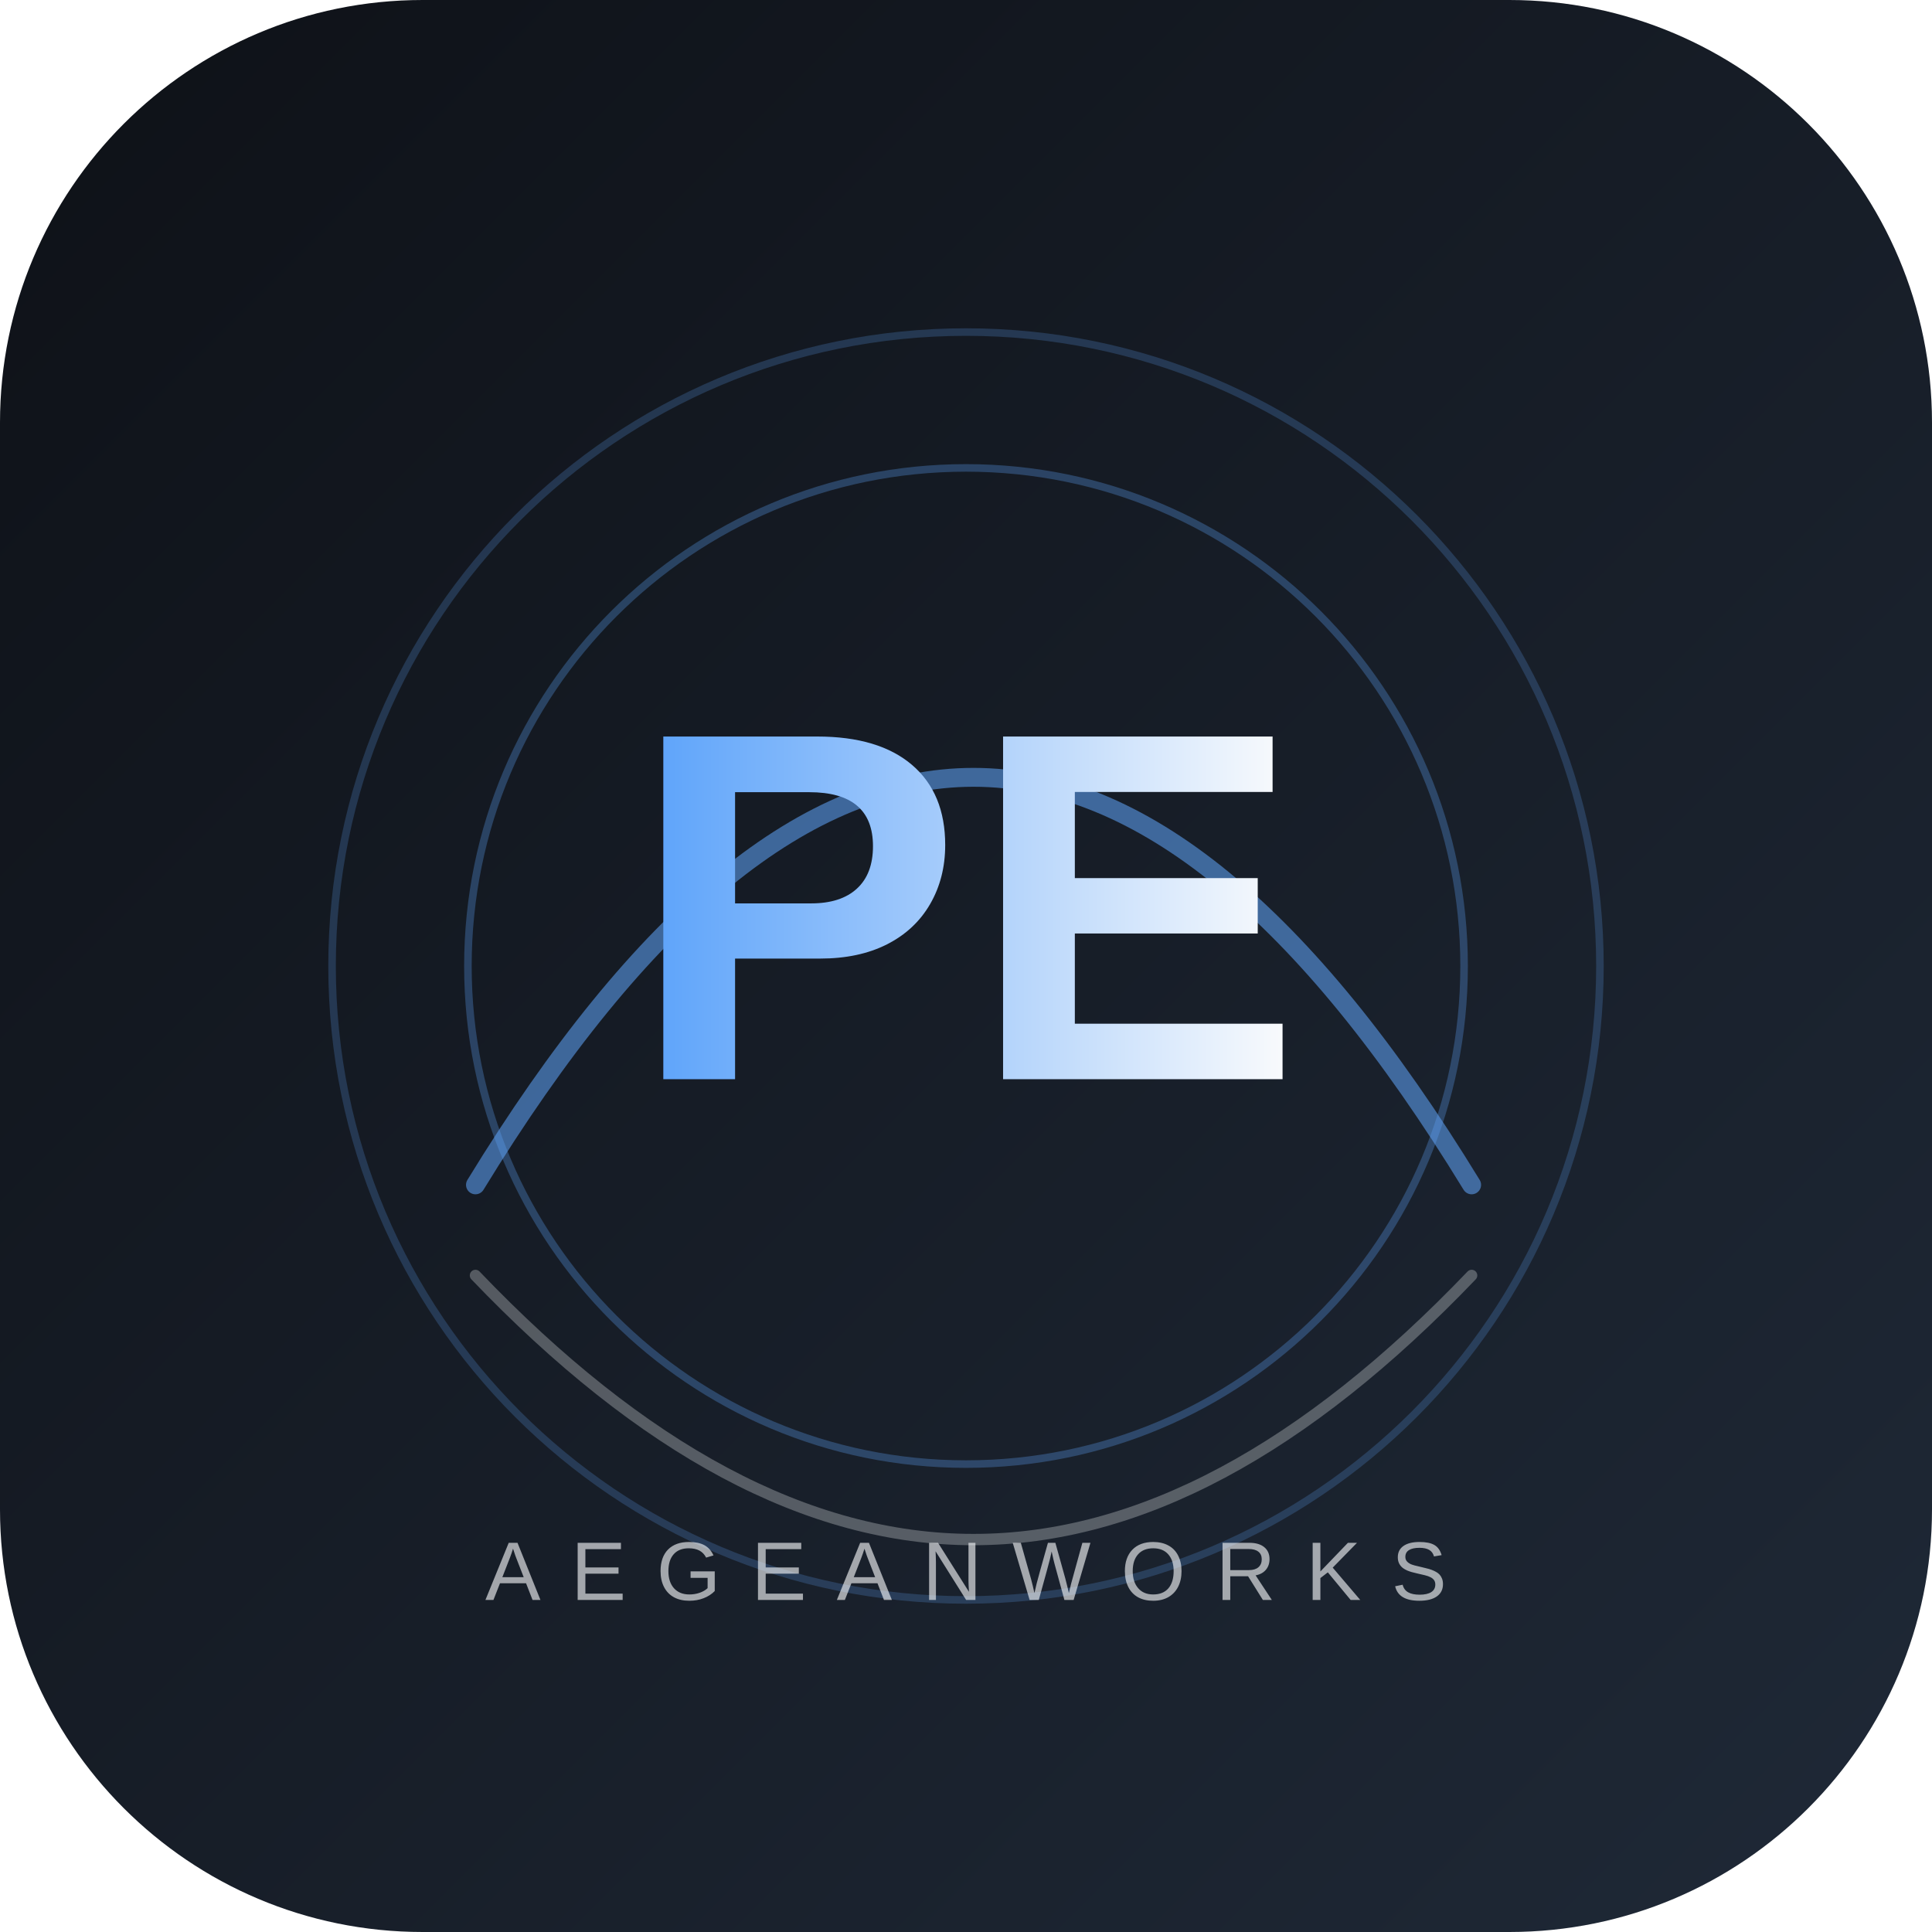
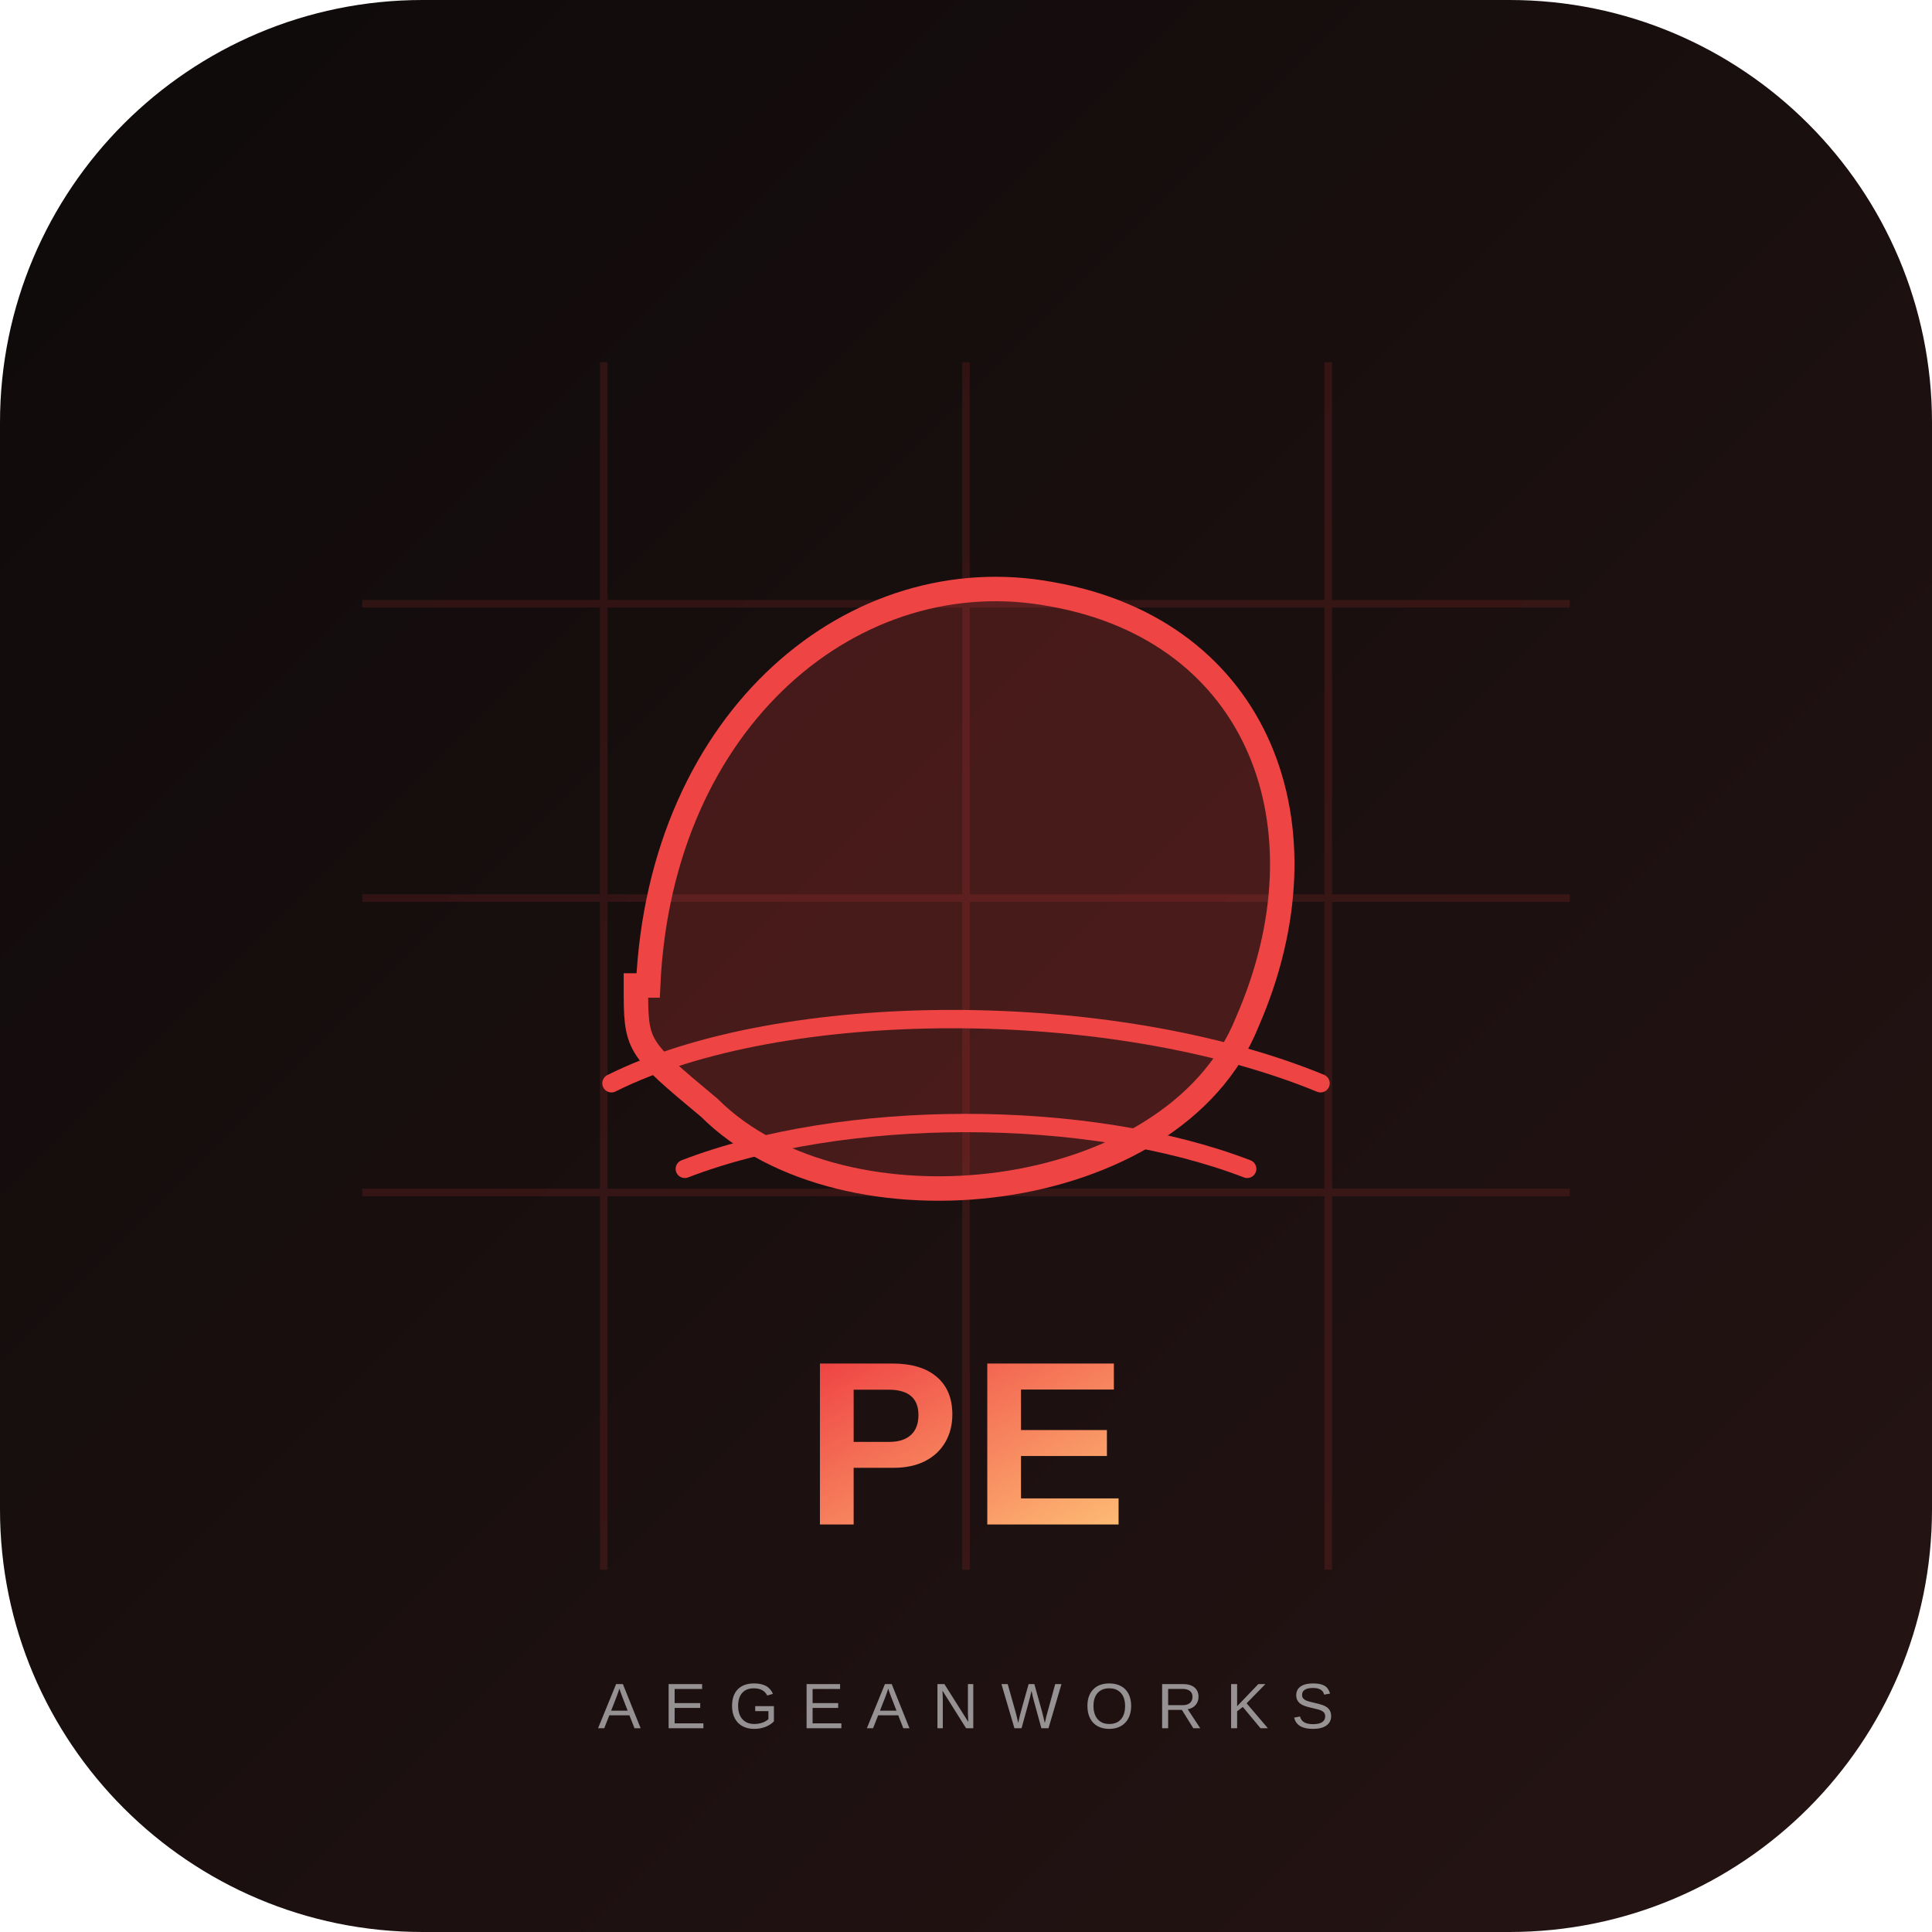
- <svg xmlns="http://www.w3.org/2000/svg" width="512" height="512" viewBox="0 0 512 512" role="img" aria-labelledby="title desc">
+ <svg xmlns="http://www.w3.org/2000/svg" width="512" height="512" viewBox="0 0 512 512" role="img" aria-labelledby="title desc" data-motif="stone" data-layout="terminal">
  <defs>
    <linearGradient id="bg" x1="0" y1="0" x2="1" y2="1">
-       <stop offset="0" stop-color="#0e1117" />
-       <stop offset="1" stop-color="#1f2937" />
+       <stop offset="0" stop-color="#0e0a0a" />
+       <stop offset="1" stop-color="#261414" />
    </linearGradient>
-     <linearGradient id="ac" x1="0" y1="0" x2="1" y2="0">
-       <stop offset="0" stop-color="#60a5fa" />
-       <stop offset="1" stop-color="#f8fafc" />
+     <linearGradient id="mark" x1="0" y1="0" x2="1" y2="1">
+       <stop offset="0" stop-color="#ef4444" />
+       <stop offset="1" stop-color="#fdba74" />
    </linearGradient>
  </defs>
  <rect width="512" height="512" rx="112" fill="url(#bg)" />
-   <circle cx="256" cy="256" r="168" fill="none" stroke="#60a5fa" stroke-opacity="0.22" stroke-width="2" />
-   <circle cx="256" cy="256" r="132" fill="none" stroke="#60a5fa" stroke-opacity="0.30" stroke-width="2" />
-   <path d="M126 314c44-72 88-108 132-108s88 36 132 108" fill="none" stroke="#60a5fa" stroke-opacity="0.55" stroke-width="5" stroke-linecap="round" />
-   <path d="M126 338c44 46 88 70 132 70s88-24 132-70" fill="none" stroke="#f8fafc" stroke-opacity="0.28" stroke-width="3" stroke-linecap="round" />
-   <text x="256" y="286" text-anchor="middle" font-family="Segoe UI, Arial, sans-serif" font-size="132" font-weight="700" fill="url(#ac)" letter-spacing="2">PE</text>
-   <text x="256" y="424" text-anchor="middle" font-family="Segoe UI, Arial, sans-serif" font-size="22" letter-spacing="8" fill="#f8fafc" fill-opacity="0.62">AEGEANWORKS</text>
+   <path d="M96 160H416M96 238H416M96 316H416M160 96V416M256 96V416M352 96V416" stroke="#ef4444" stroke-opacity="0.13" stroke-width="2" />
+   <g transform="translate(256 232) scale(1.62)" opacity="1.0">
+     <path d="M-52 18C-50 -26 -18 -52 14 -46C48 -40 60 -8 46 24C34 54 -20 60 -42 38C-54 28 -54 28 -54 18Z" fill="#ef4444" fill-opacity="0.22" stroke="#ef4444" stroke-width="4" />
+     <path d="M-58 34C-30 20 24 20 58 34M-46 48C-20 38 20 38 46 48" fill="none" stroke="#ef4444" stroke-width="3" stroke-linecap="round" stroke-linejoin="round" />
+   </g>
+   <text x="256" y="404" text-anchor="middle" font-family="Segoe UI, Arial, sans-serif" font-size="62" font-weight="700" fill="url(#mark)" letter-spacing="3">PE</text>
+   <text x="256" y="458" text-anchor="middle" font-family="Segoe UI, Arial, sans-serif" font-size="17" letter-spacing="6" fill="#F8FAFC" fill-opacity="0.55">AEGEANWORKS</text>
</svg>
